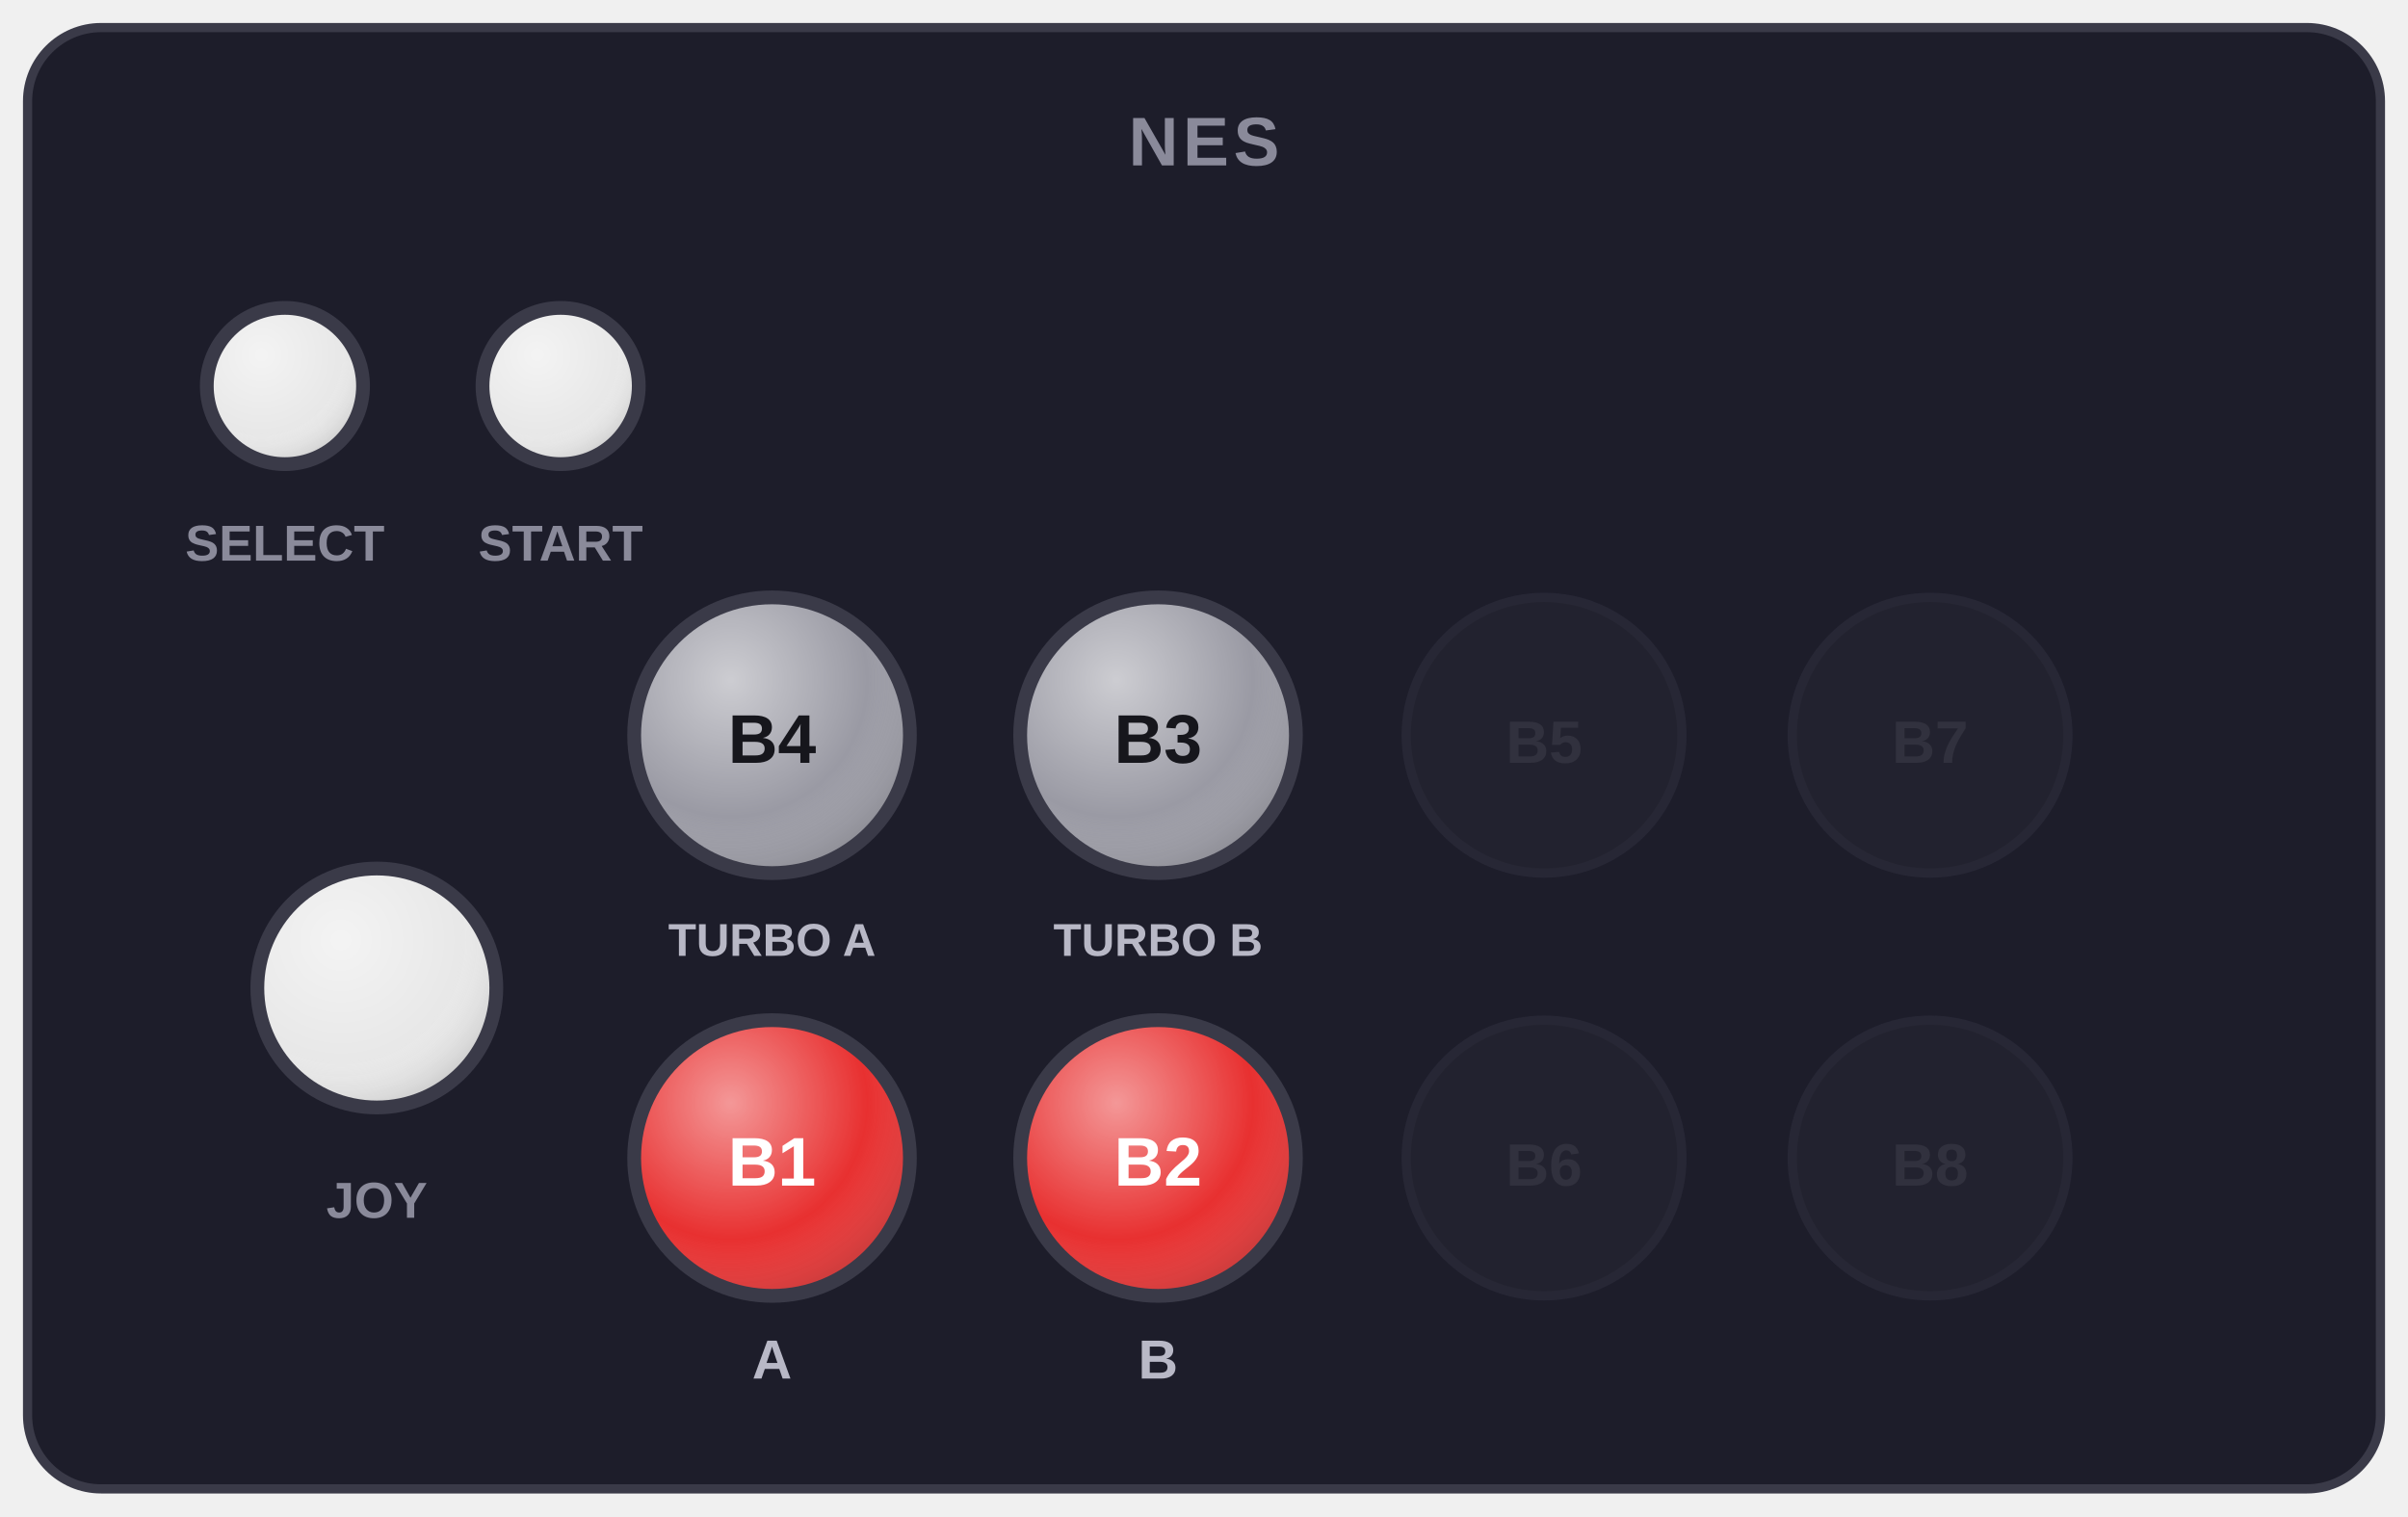
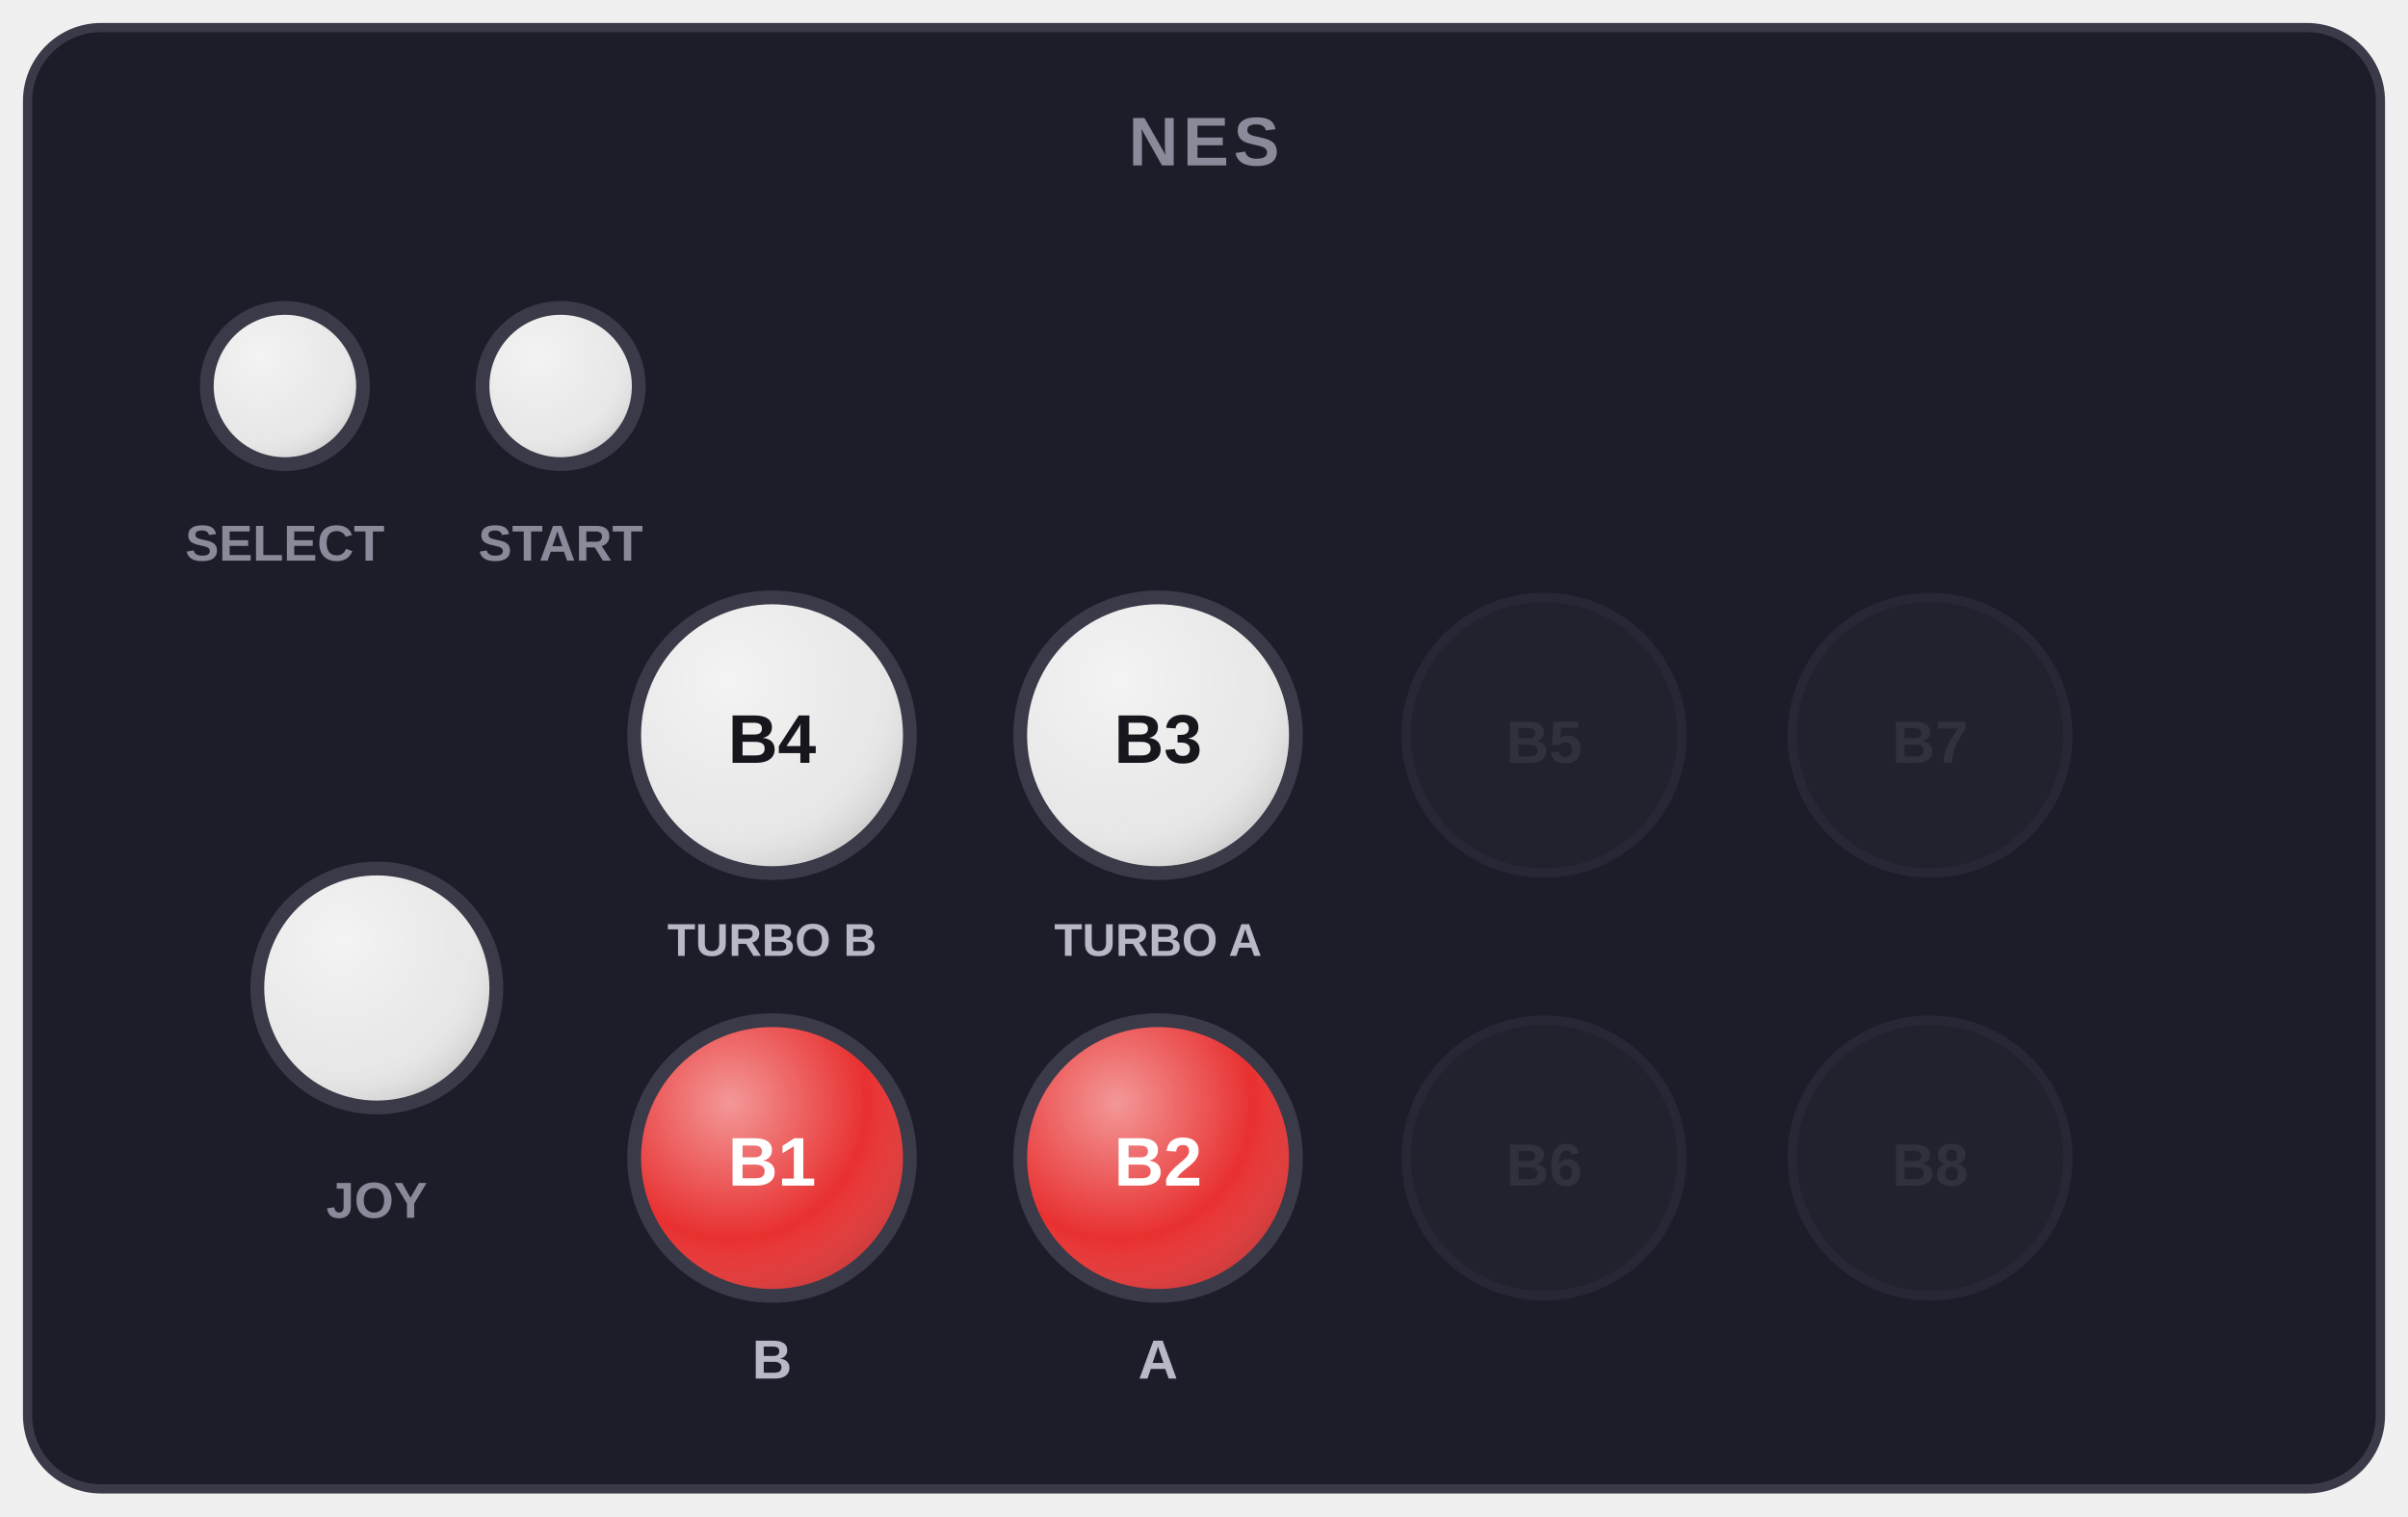
<svg xmlns="http://www.w3.org/2000/svg" viewBox="0 0 524 330" font-family="Segoe UI, Arial, sans-serif">
  <defs>
    <radialGradient id="dome" cx="0.35" cy="0.3" r="0.9">
      <stop offset="0" stop-color="#ffffff" stop-opacity="0.5" />
      <stop offset="0.55" stop-color="#ffffff" stop-opacity="0" />
      <stop offset="1" stop-color="#000000" stop-opacity="0.35" />
    </radialGradient>
  </defs>
  <rect x="6" y="6" width="512" height="318" rx="16" fill="#1d1d2a" stroke="#3a3a48" stroke-width="2" />
  <text x="262" y="36" text-anchor="middle" fill="#8a8a9a" font-size="15" font-weight="bold" letter-spacing="1">NES</text>
  <circle cx="62" cy="84" r="17" fill="#e8e8e8" />
  <circle cx="62" cy="84" r="17" fill="url(#dome)" />
  <circle cx="62" cy="84" r="17" fill="none" stroke="#3a3a48" stroke-width="3" />
  <text x="62" y="122" text-anchor="middle" fill="#8a8a9a" font-size="11" font-weight="bold">SELECT</text>
  <circle cx="122" cy="84" r="17" fill="#e8e8e8" />
  <circle cx="122" cy="84" r="17" fill="url(#dome)" />
  <circle cx="122" cy="84" r="17" fill="none" stroke="#3a3a48" stroke-width="3" />
  <text x="122" y="122" text-anchor="middle" fill="#8a8a9a" font-size="11" font-weight="bold">START</text>
  <circle cx="82" cy="215" r="26" fill="#e8e8e8" />
  <circle cx="82" cy="215" r="26" fill="url(#dome)" />
  <circle cx="82" cy="215" r="26" fill="none" stroke="#3a3a48" stroke-width="3" />
  <text x="82" y="265" text-anchor="middle" fill="#8a8a9a" font-size="11" font-weight="bold">JOY</text>
-   <circle cx="168" cy="160" r="30" fill="#9a9aa4" />
+   <circle cx="168" cy="160" r="30" fill="#e8e8e8" />
  <circle cx="168" cy="160" r="30" fill="url(#dome)" />
  <circle cx="168" cy="160" r="30" fill="none" stroke="#3a3a48" stroke-width="3" />
  <text x="168" y="166" text-anchor="middle" fill="#16161c" font-size="15" font-weight="bold">B4</text>
-   <text x="168" y="208" text-anchor="middle" fill="#b8b8c6" font-size="10" font-weight="bold">TURBO A</text>
-   <circle cx="252" cy="160" r="30" fill="#9a9aa4" />
+   <text x="168" y="208" text-anchor="middle" fill="#b8b8c6" font-size="10" font-weight="bold">TURBO B</text>
+   <circle cx="252" cy="160" r="30" fill="#e8e8e8" />
  <circle cx="252" cy="160" r="30" fill="url(#dome)" />
  <circle cx="252" cy="160" r="30" fill="none" stroke="#3a3a48" stroke-width="3" />
  <text x="252" y="166" text-anchor="middle" fill="#16161c" font-size="15" font-weight="bold">B3</text>
-   <text x="252" y="208" text-anchor="middle" fill="#b8b8c6" font-size="10" font-weight="bold">TURBO B</text>
+   <text x="252" y="208" text-anchor="middle" fill="#b8b8c6" font-size="10" font-weight="bold">TURBO A</text>
  <g opacity="0.18">
    <circle cx="336" cy="160" r="30" fill="#3a3a48" />
    <circle cx="336" cy="160" r="30" fill="none" stroke="#55556a" stroke-width="2" />
    <text x="336" y="166" text-anchor="middle" fill="#8a8a9a" font-size="13" font-weight="bold">B5</text>
  </g>
  <g opacity="0.18">
    <circle cx="420" cy="160" r="30" fill="#3a3a48" />
    <circle cx="420" cy="160" r="30" fill="none" stroke="#55556a" stroke-width="2" />
    <text x="420" y="166" text-anchor="middle" fill="#8a8a9a" font-size="13" font-weight="bold">B7</text>
  </g>
  <circle cx="168" cy="252" r="30" fill="#e83030" />
  <circle cx="168" cy="252" r="30" fill="url(#dome)" />
  <circle cx="168" cy="252" r="30" fill="none" stroke="#3a3a48" stroke-width="3" />
  <text x="168" y="258" text-anchor="middle" fill="#ffffff" font-size="15" font-weight="bold">B1</text>
-   <text x="168" y="300" text-anchor="middle" fill="#b8b8c6" font-size="12" font-weight="bold">A</text>
+   <text x="168" y="300" text-anchor="middle" fill="#b8b8c6" font-size="12" font-weight="bold">B</text>
  <circle cx="252" cy="252" r="30" fill="#e83030" />
  <circle cx="252" cy="252" r="30" fill="url(#dome)" />
  <circle cx="252" cy="252" r="30" fill="none" stroke="#3a3a48" stroke-width="3" />
  <text x="252" y="258" text-anchor="middle" fill="#ffffff" font-size="15" font-weight="bold">B2</text>
-   <text x="252" y="300" text-anchor="middle" fill="#b8b8c6" font-size="12" font-weight="bold">B</text>
+   <text x="252" y="300" text-anchor="middle" fill="#b8b8c6" font-size="12" font-weight="bold">A</text>
  <g opacity="0.18">
    <circle cx="336" cy="252" r="30" fill="#3a3a48" />
    <circle cx="336" cy="252" r="30" fill="none" stroke="#55556a" stroke-width="2" />
    <text x="336" y="258" text-anchor="middle" fill="#8a8a9a" font-size="13" font-weight="bold">B6</text>
  </g>
  <g opacity="0.18">
    <circle cx="420" cy="252" r="30" fill="#3a3a48" />
    <circle cx="420" cy="252" r="30" fill="none" stroke="#55556a" stroke-width="2" />
    <text x="420" y="258" text-anchor="middle" fill="#8a8a9a" font-size="13" font-weight="bold">B8</text>
  </g>
</svg>
